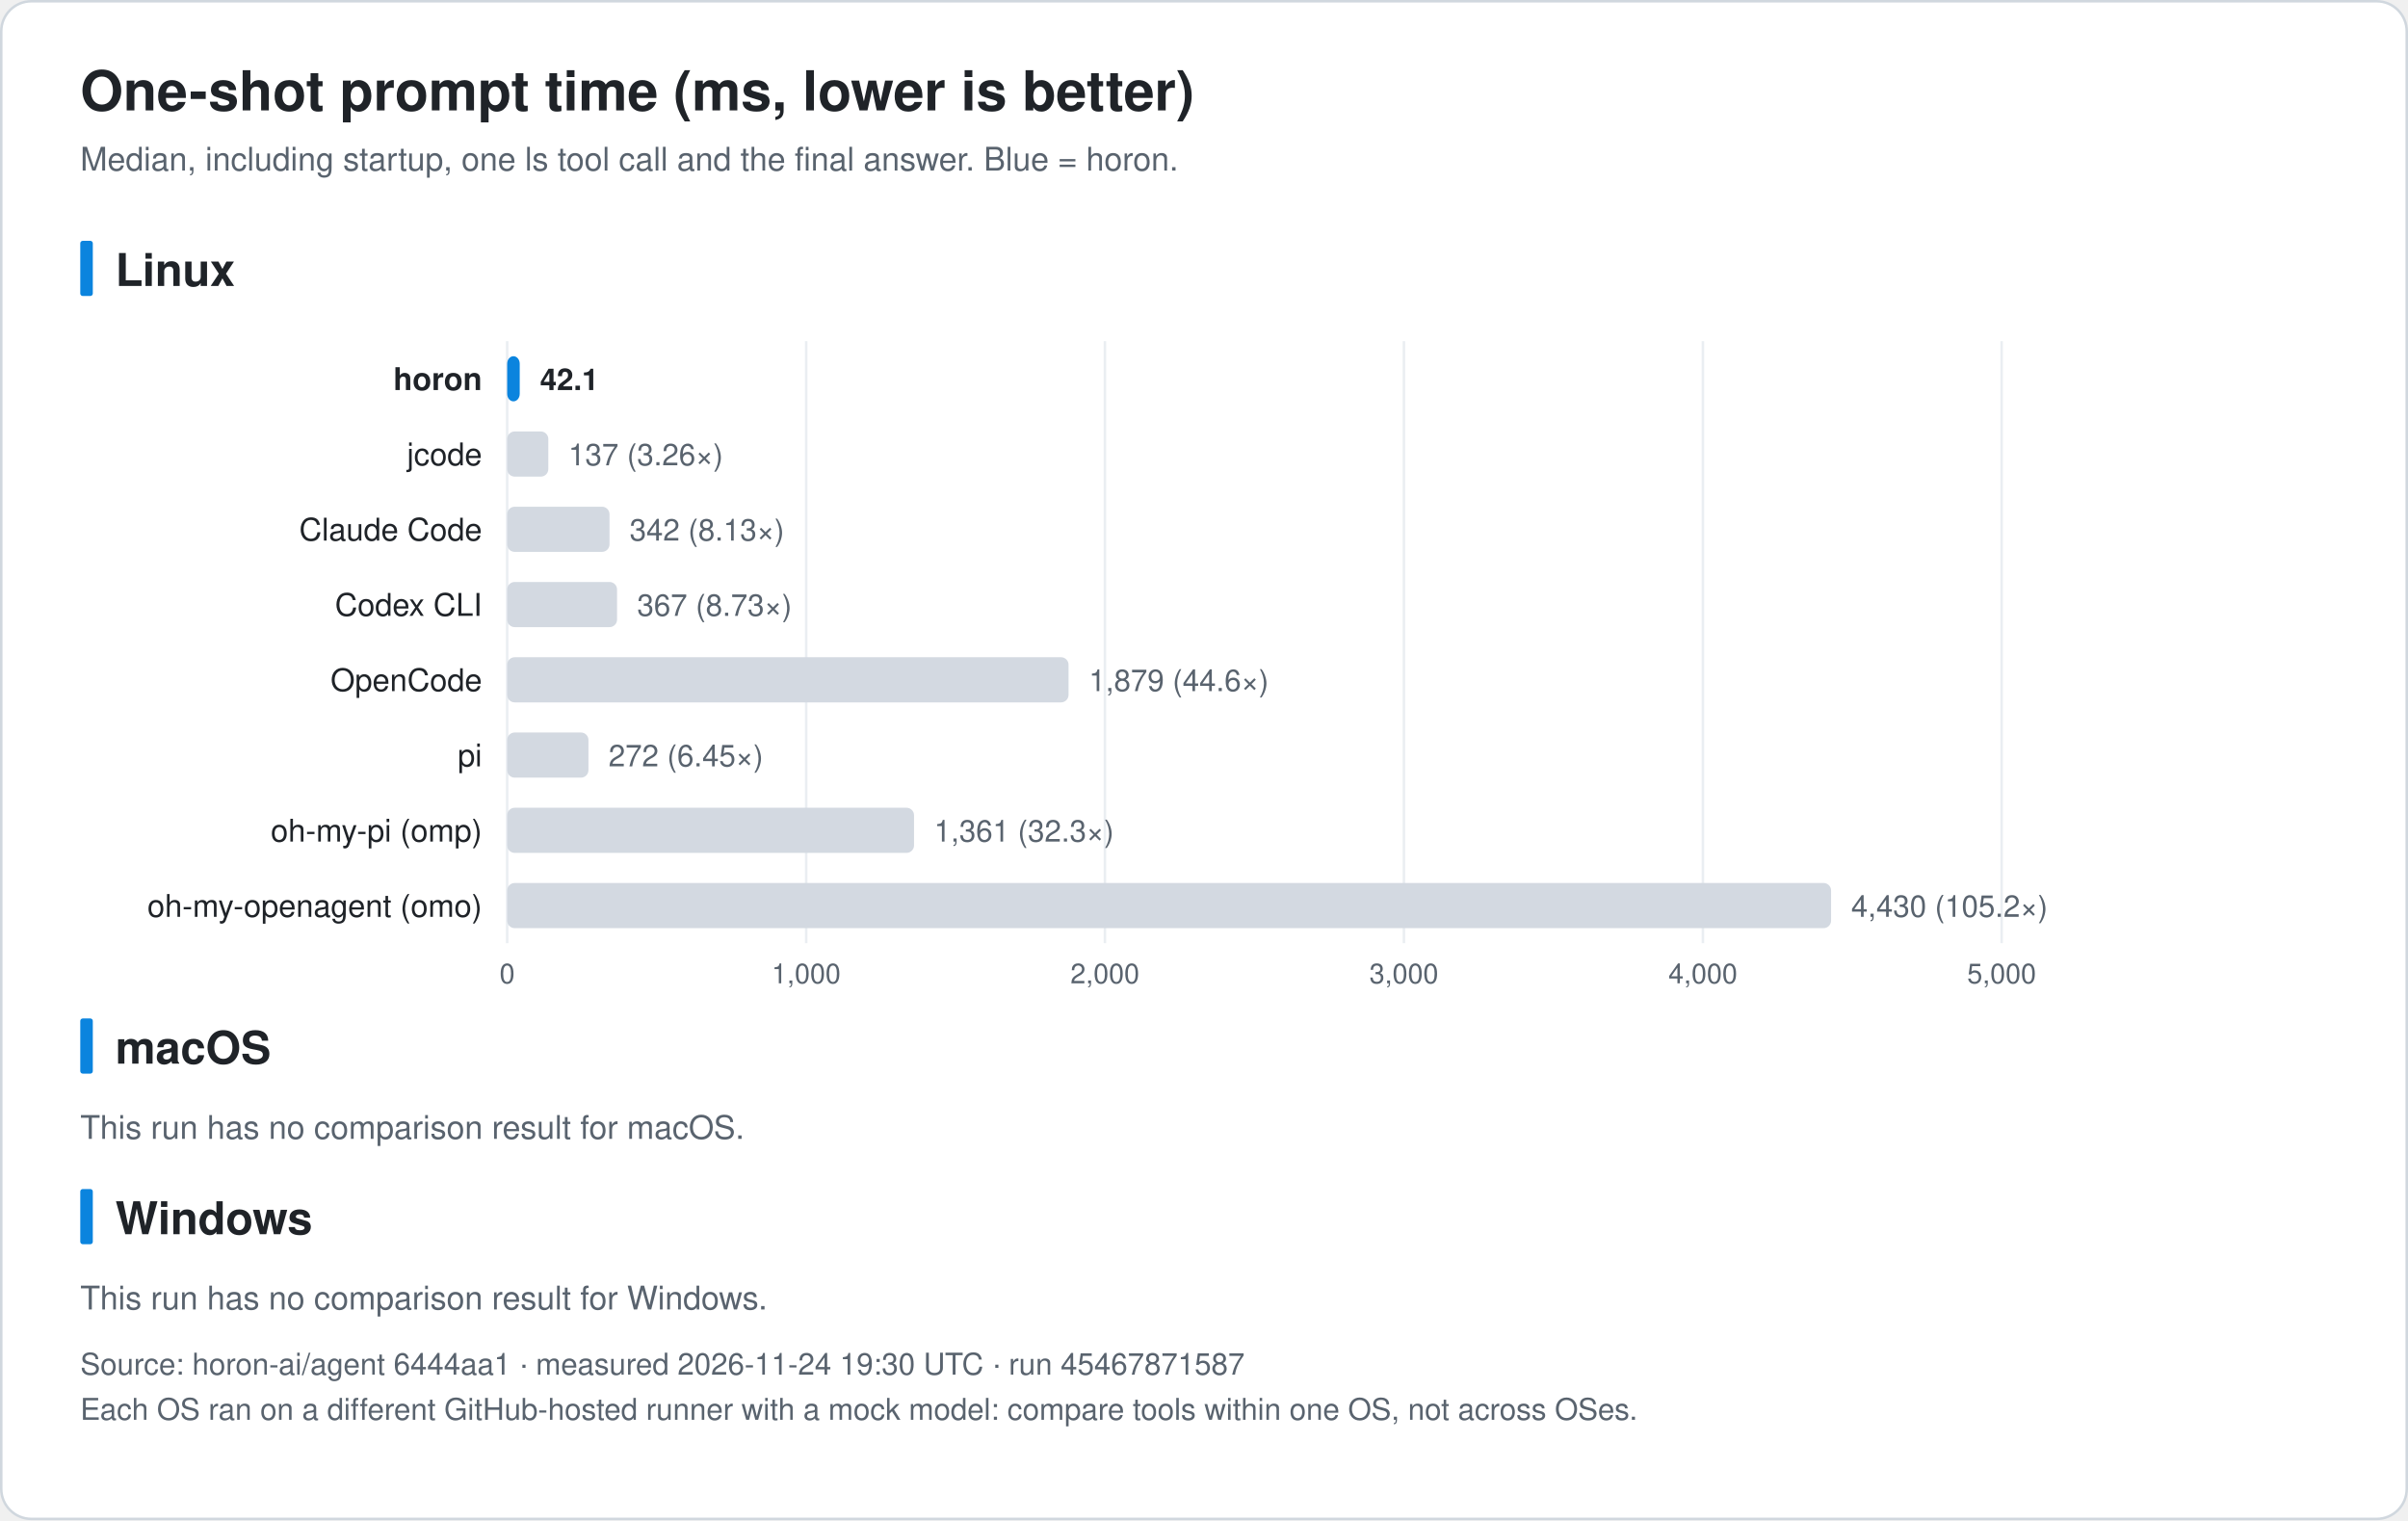
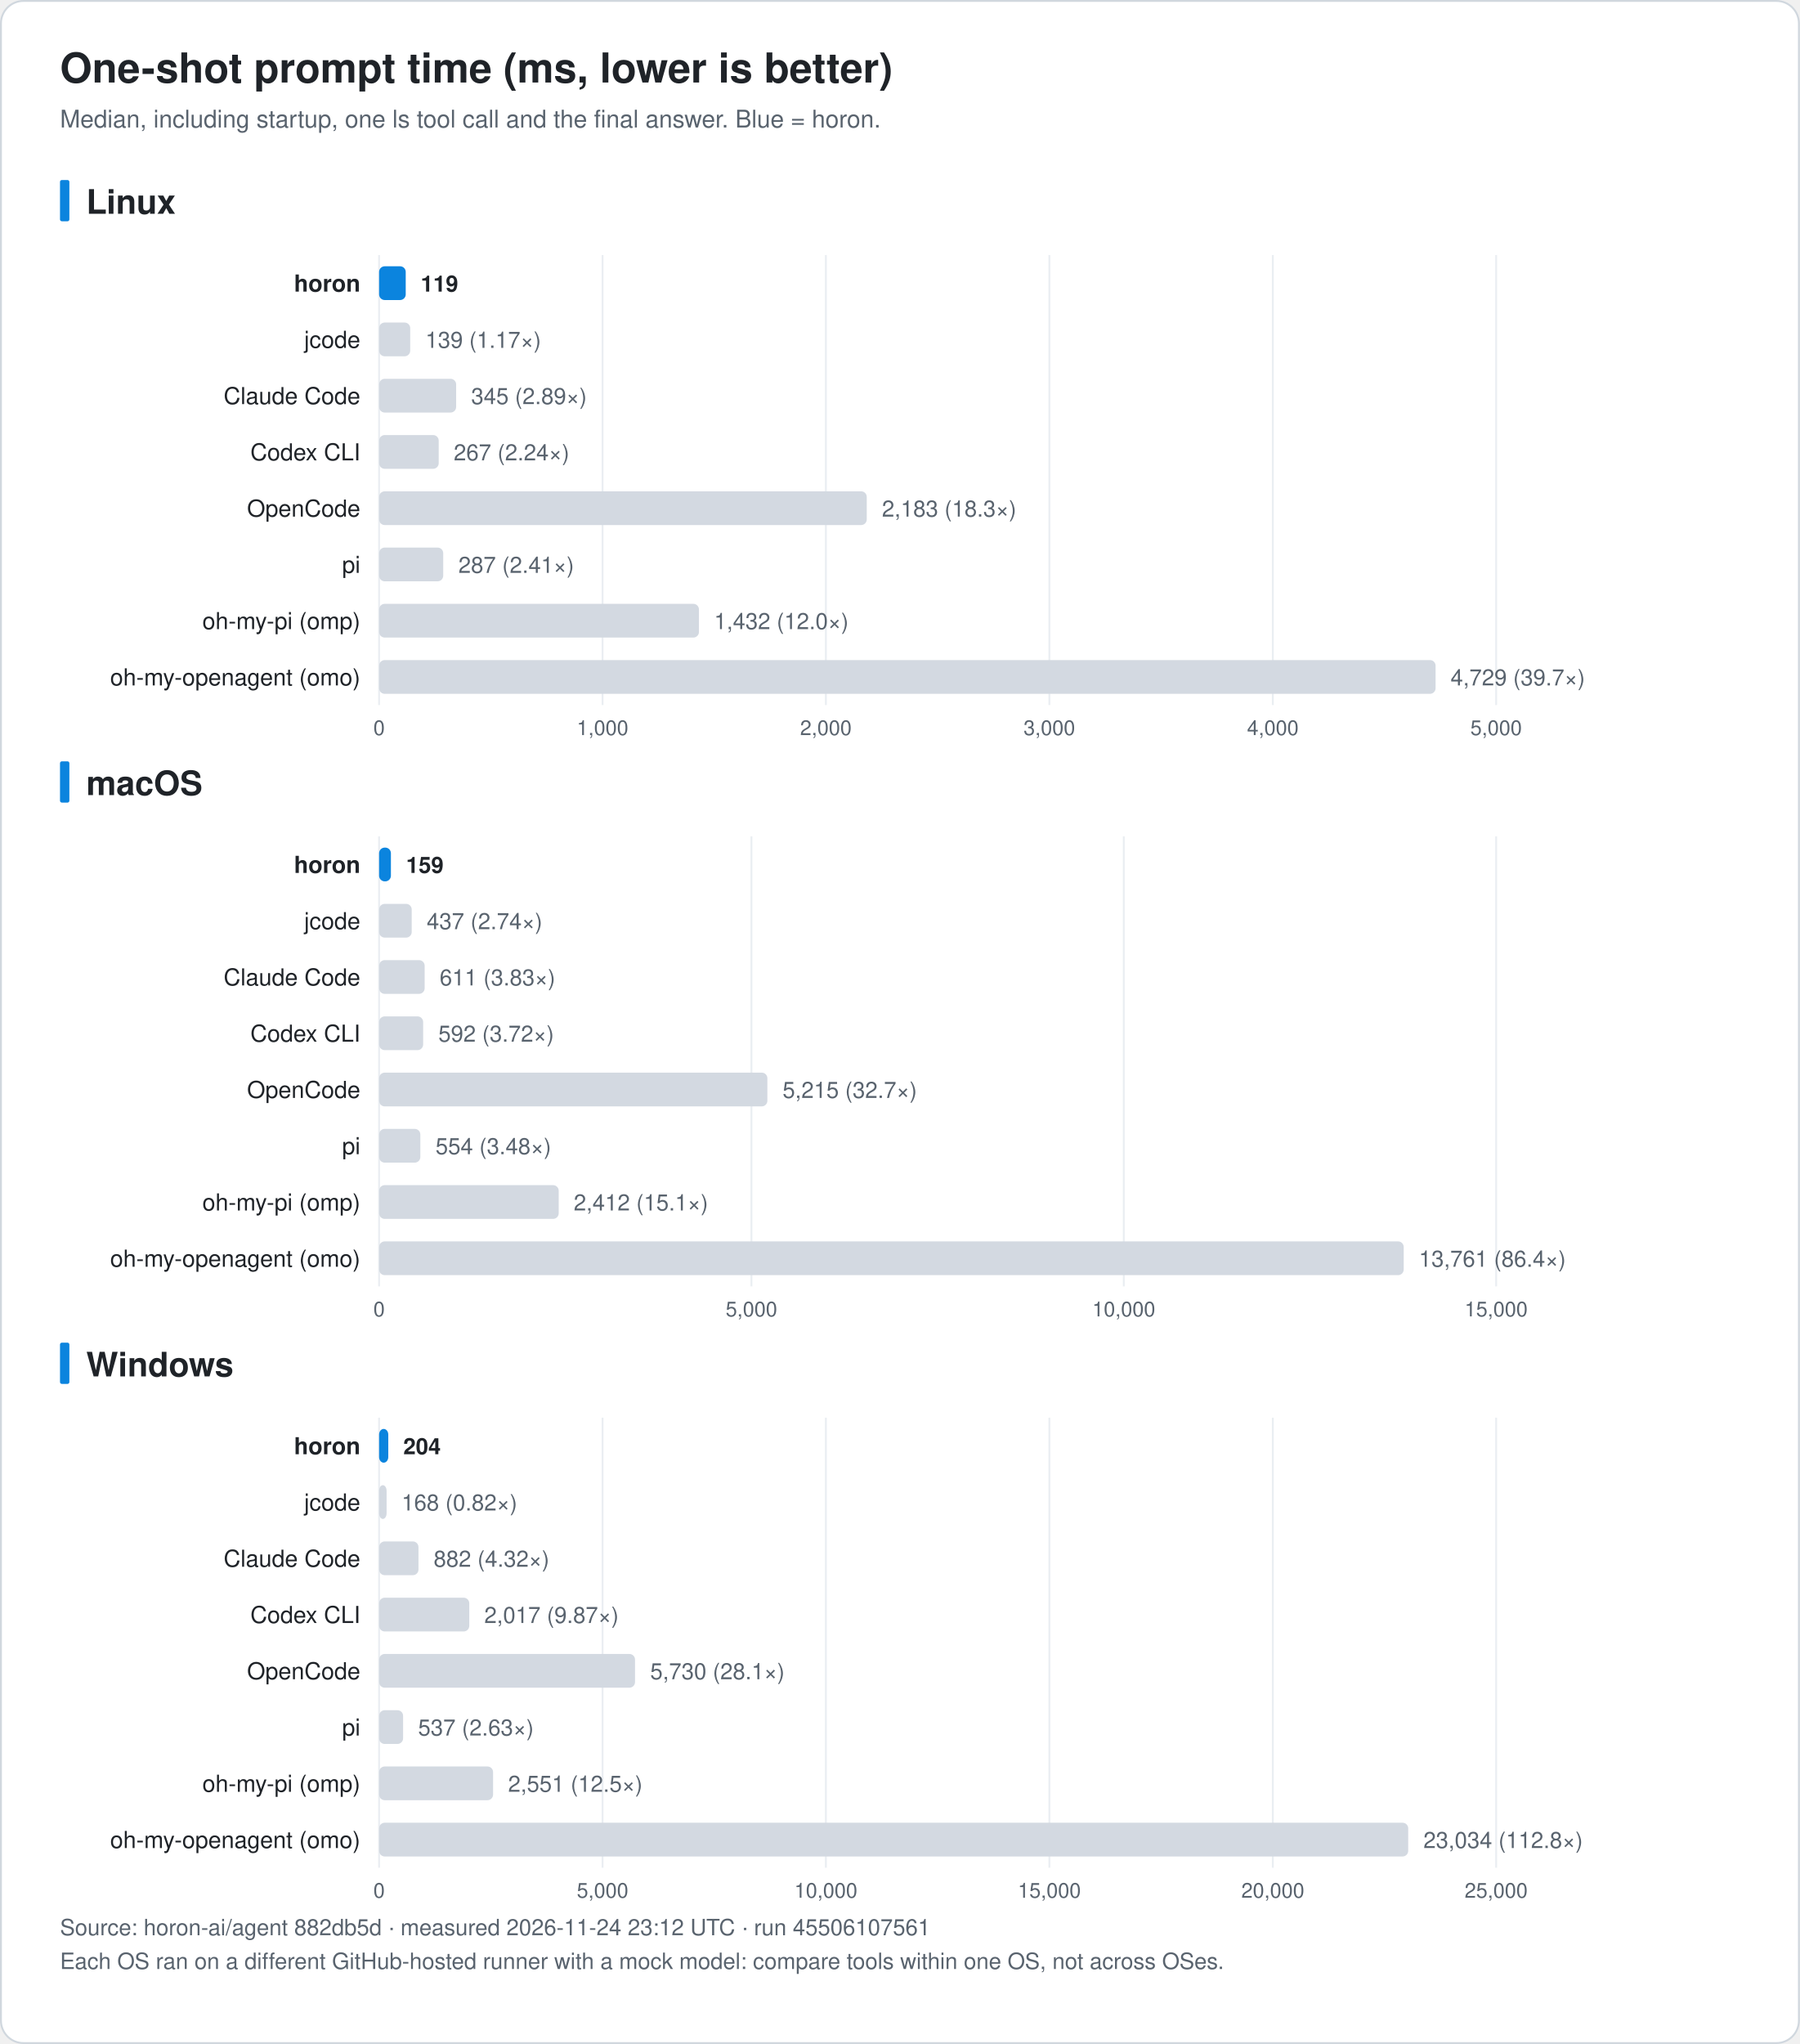
- <svg xmlns="http://www.w3.org/2000/svg" width="960" height="606" viewBox="0 0 960 606" font-family="-apple-system, BlinkMacSystemFont, 'Segoe UI', 'Noto Sans KR', 'Apple SD Gothic Neo', Helvetica, Arial, sans-serif" role="img">
-   <rect x="0.5" y="0.5" width="959" height="605" rx="12" fill="#ffffff" stroke="#d0d7de" />
+ <svg xmlns="http://www.w3.org/2000/svg" width="960" height="1090" viewBox="0 0 960 1090" font-family="-apple-system, BlinkMacSystemFont, 'Segoe UI', 'Noto Sans KR', 'Apple SD Gothic Neo', Helvetica, Arial, sans-serif" role="img">
+   <rect x="0.5" y="0.5" width="959" height="1089" rx="12" fill="#ffffff" stroke="#d0d7de" />
  <text x="32.0" y="44.0" font-size="22" fill="#1f2328" text-anchor="start" font-weight="bold">One-shot prompt time (ms, lower is better)</text>
  <text x="32.0" y="68.0" font-size="13" fill="#59636e" text-anchor="start" font-weight="normal">Median, including startup, one ls tool call and the final answer. Blue = horon.</text>
  <rect x="32" y="96.0" width="5" height="22" rx="1" fill="#0b84de" />
  <text x="46.0" y="114.0" font-size="18" fill="#1f2328" text-anchor="start" font-weight="bold">Linux</text>
  <line x1="202.2" y1="136.0" x2="202.2" y2="376.0" stroke="#eaeef2" />
  <text x="202.2" y="392.0" font-size="11" fill="#59636e" text-anchor="middle" font-weight="normal">0</text>
  <line x1="321.4" y1="136.0" x2="321.4" y2="376.0" stroke="#eaeef2" />
  <text x="321.4" y="392.0" font-size="11" fill="#59636e" text-anchor="middle" font-weight="normal">1,000</text>
  <line x1="440.5" y1="136.0" x2="440.5" y2="376.0" stroke="#eaeef2" />
  <text x="440.5" y="392.0" font-size="11" fill="#59636e" text-anchor="middle" font-weight="normal">2,000</text>
  <line x1="559.7" y1="136.0" x2="559.7" y2="376.0" stroke="#eaeef2" />
  <text x="559.7" y="392.0" font-size="11" fill="#59636e" text-anchor="middle" font-weight="normal">3,000</text>
  <line x1="678.9" y1="136.0" x2="678.9" y2="376.0" stroke="#eaeef2" />
  <text x="678.9" y="392.0" font-size="11" fill="#59636e" text-anchor="middle" font-weight="normal">4,000</text>
  <line x1="798.0" y1="136.0" x2="798.0" y2="376.0" stroke="#eaeef2" />
  <text x="798.0" y="392.0" font-size="11" fill="#59636e" text-anchor="middle" font-weight="normal">5,000</text>
  <text x="192.2" y="155.5" font-size="12.5" fill="#1f2328" text-anchor="end" font-weight="bold">horon</text>
-   <rect x="202.2" y="142.0" width="5.0" height="18" rx="3" fill="#0b84de" />
-   <text x="215.3" y="155.5" font-size="12" fill="#1f2328" text-anchor="start" font-weight="bold">42.1</text>
+   <rect x="202.2" y="142.0" width="14.2" height="18" rx="3" fill="#0b84de" />
+   <text x="224.4" y="155.5" font-size="12" fill="#1f2328" text-anchor="start" font-weight="bold">119</text>
  <text x="192.2" y="185.5" font-size="12.5" fill="#1f2328" text-anchor="end" font-weight="normal">jcode</text>
-   <rect x="202.2" y="172.0" width="16.4" height="18" rx="3" fill="#d3d9e1" />
-   <text x="226.6" y="185.5" font-size="12" fill="#59636e" text-anchor="start" font-weight="normal">137 (3.26×)</text>
+   <rect x="202.2" y="172.0" width="16.6" height="18" rx="3" fill="#d3d9e1" />
+   <text x="226.9" y="185.5" font-size="12" fill="#59636e" text-anchor="start" font-weight="normal">139 (1.17×)</text>
  <text x="192.2" y="215.5" font-size="12.5" fill="#1f2328" text-anchor="end" font-weight="normal">Claude Code</text>
-   <rect x="202.2" y="202.0" width="40.8" height="18" rx="3" fill="#d3d9e1" />
-   <text x="251.0" y="215.5" font-size="12" fill="#59636e" text-anchor="start" font-weight="normal">342 (8.13×)</text>
+   <rect x="202.2" y="202.0" width="41.1" height="18" rx="3" fill="#d3d9e1" />
+   <text x="251.3" y="215.5" font-size="12" fill="#59636e" text-anchor="start" font-weight="normal">345 (2.89×)</text>
  <text x="192.2" y="245.5" font-size="12.5" fill="#1f2328" text-anchor="end" font-weight="normal">Codex CLI</text>
-   <rect x="202.2" y="232.0" width="43.8" height="18" rx="3" fill="#d3d9e1" />
-   <text x="254.0" y="245.5" font-size="12" fill="#59636e" text-anchor="start" font-weight="normal">367 (8.73×)</text>
+   <rect x="202.2" y="232.0" width="31.8" height="18" rx="3" fill="#d3d9e1" />
+   <text x="242.0" y="245.5" font-size="12" fill="#59636e" text-anchor="start" font-weight="normal">267 (2.24×)</text>
  <text x="192.2" y="275.5" font-size="12.5" fill="#1f2328" text-anchor="end" font-weight="normal">OpenCode</text>
-   <rect x="202.2" y="262.0" width="223.8" height="18" rx="3" fill="#d3d9e1" />
-   <text x="434.1" y="275.5" font-size="12" fill="#59636e" text-anchor="start" font-weight="normal">1,879 (44.6×)</text>
+   <rect x="202.2" y="262.0" width="260.1" height="18" rx="3" fill="#d3d9e1" />
+   <text x="470.4" y="275.5" font-size="12" fill="#59636e" text-anchor="start" font-weight="normal">2,183 (18.3×)</text>
  <text x="192.2" y="305.5" font-size="12.5" fill="#1f2328" text-anchor="end" font-weight="normal">pi</text>
-   <rect x="202.2" y="292.0" width="32.4" height="18" rx="3" fill="#d3d9e1" />
-   <text x="242.6" y="305.5" font-size="12" fill="#59636e" text-anchor="start" font-weight="normal">272 (6.45×)</text>
+   <rect x="202.2" y="292.0" width="34.2" height="18" rx="3" fill="#d3d9e1" />
+   <text x="244.5" y="305.5" font-size="12" fill="#59636e" text-anchor="start" font-weight="normal">287 (2.41×)</text>
  <text x="192.2" y="335.5" font-size="12.5" fill="#1f2328" text-anchor="end" font-weight="normal">oh-my-pi (omp)</text>
-   <rect x="202.2" y="322.0" width="162.2" height="18" rx="3" fill="#d3d9e1" />
-   <text x="372.4" y="335.5" font-size="12" fill="#59636e" text-anchor="start" font-weight="normal">1,361 (32.3×)</text>
+   <rect x="202.2" y="322.0" width="170.6" height="18" rx="3" fill="#d3d9e1" />
+   <text x="380.9" y="335.5" font-size="12" fill="#59636e" text-anchor="start" font-weight="normal">1,432 (12.0×)</text>
  <text x="192.2" y="365.5" font-size="12.5" fill="#1f2328" text-anchor="end" font-weight="normal">oh-my-openagent (omo)</text>
-   <rect x="202.2" y="352.0" width="527.8" height="18" rx="3" fill="#d3d9e1" />
-   <text x="738.0" y="365.5" font-size="12" fill="#59636e" text-anchor="start" font-weight="normal">4,430 (105.2×)</text>
+   <rect x="202.2" y="352.0" width="563.5" height="18" rx="3" fill="#d3d9e1" />
+   <text x="773.7" y="365.5" font-size="12" fill="#59636e" text-anchor="start" font-weight="normal">4,729 (39.7×)</text>
  <rect x="32" y="406.0" width="5" height="22" rx="1" fill="#0b84de" />
  <text x="46.0" y="424.0" font-size="18" fill="#1f2328" text-anchor="start" font-weight="bold">macOS</text>
-   <text x="32.0" y="454.0" font-size="13" fill="#59636e" text-anchor="start" font-weight="normal">This run has no comparison result for macOS.</text>
-   <rect x="32" y="474.0" width="5" height="22" rx="1" fill="#0b84de" />
-   <text x="46.0" y="492.0" font-size="18" fill="#1f2328" text-anchor="start" font-weight="bold">Windows</text>
-   <text x="32.0" y="522.0" font-size="13" fill="#59636e" text-anchor="start" font-weight="normal">This run has no comparison result for Windows.</text>
-   <text x="32.0" y="548.0" font-size="12" fill="#59636e" text-anchor="start" font-weight="normal">Source: horon-ai/agent 6444aa1 · measured 2026-11-24 19:30 UTC · run 45467871587</text>
-   <text x="32.0" y="566.0" font-size="12" fill="#59636e" text-anchor="start" font-weight="normal">Each OS ran on a different GitHub-hosted runner with a mock model: compare tools within one OS, not across OSes.</text>
+   <line x1="202.2" y1="446.0" x2="202.2" y2="686.0" stroke="#eaeef2" />
+   <text x="202.2" y="702.0" font-size="11" fill="#59636e" text-anchor="middle" font-weight="normal">0</text>
+   <line x1="400.8" y1="446.0" x2="400.8" y2="686.0" stroke="#eaeef2" />
+   <text x="400.8" y="702.0" font-size="11" fill="#59636e" text-anchor="middle" font-weight="normal">5,000</text>
+   <line x1="599.4" y1="446.0" x2="599.4" y2="686.0" stroke="#eaeef2" />
+   <text x="599.4" y="702.0" font-size="11" fill="#59636e" text-anchor="middle" font-weight="normal">10,000</text>
+   <line x1="798.0" y1="446.0" x2="798.0" y2="686.0" stroke="#eaeef2" />
+   <text x="798.0" y="702.0" font-size="11" fill="#59636e" text-anchor="middle" font-weight="normal">15,000</text>
+   <text x="192.2" y="465.5" font-size="12.5" fill="#1f2328" text-anchor="end" font-weight="bold">horon</text>
+   <rect x="202.2" y="452.0" width="6.3" height="18" rx="3" fill="#0b84de" />
+   <text x="216.6" y="465.5" font-size="12" fill="#1f2328" text-anchor="start" font-weight="bold">159</text>
+   <text x="192.2" y="495.5" font-size="12.5" fill="#1f2328" text-anchor="end" font-weight="normal">jcode</text>
+   <rect x="202.2" y="482.0" width="17.4" height="18" rx="3" fill="#d3d9e1" />
+   <text x="227.6" y="495.5" font-size="12" fill="#59636e" text-anchor="start" font-weight="normal">437 (2.74×)</text>
+   <text x="192.2" y="525.5" font-size="12.5" fill="#1f2328" text-anchor="end" font-weight="normal">Claude Code</text>
+   <rect x="202.2" y="512.0" width="24.3" height="18" rx="3" fill="#d3d9e1" />
+   <text x="234.5" y="525.5" font-size="12" fill="#59636e" text-anchor="start" font-weight="normal">611 (3.83×)</text>
+   <text x="192.2" y="555.5" font-size="12.5" fill="#1f2328" text-anchor="end" font-weight="normal">Codex CLI</text>
+   <rect x="202.2" y="542.0" width="23.5" height="18" rx="3" fill="#d3d9e1" />
+   <text x="233.8" y="555.5" font-size="12" fill="#59636e" text-anchor="start" font-weight="normal">592 (3.72×)</text>
+   <text x="192.2" y="585.5" font-size="12.5" fill="#1f2328" text-anchor="end" font-weight="normal">OpenCode</text>
+   <rect x="202.2" y="572.0" width="207.1" height="18" rx="3" fill="#d3d9e1" />
+   <text x="417.4" y="585.5" font-size="12" fill="#59636e" text-anchor="start" font-weight="normal">5,215 (32.7×)</text>
+   <text x="192.2" y="615.5" font-size="12.5" fill="#1f2328" text-anchor="end" font-weight="normal">pi</text>
+   <rect x="202.2" y="602.0" width="22.0" height="18" rx="3" fill="#d3d9e1" />
+   <text x="232.3" y="615.5" font-size="12" fill="#59636e" text-anchor="start" font-weight="normal">554 (3.48×)</text>
+   <text x="192.2" y="645.5" font-size="12.5" fill="#1f2328" text-anchor="end" font-weight="normal">oh-my-pi (omp)</text>
+   <rect x="202.2" y="632.0" width="95.8" height="18" rx="3" fill="#d3d9e1" />
+   <text x="306.0" y="645.5" font-size="12" fill="#59636e" text-anchor="start" font-weight="normal">2,412 (15.1×)</text>
+   <text x="192.2" y="675.5" font-size="12.5" fill="#1f2328" text-anchor="end" font-weight="normal">oh-my-openagent (omo)</text>
+   <rect x="202.2" y="662.0" width="546.5" height="18" rx="3" fill="#d3d9e1" />
+   <text x="756.8" y="675.5" font-size="12" fill="#59636e" text-anchor="start" font-weight="normal">13,761 (86.4×)</text>
+   <rect x="32" y="716.0" width="5" height="22" rx="1" fill="#0b84de" />
+   <text x="46.0" y="734.0" font-size="18" fill="#1f2328" text-anchor="start" font-weight="bold">Windows</text>
+   <line x1="202.2" y1="756.0" x2="202.2" y2="996.0" stroke="#eaeef2" />
+   <text x="202.2" y="1012.0" font-size="11" fill="#59636e" text-anchor="middle" font-weight="normal">0</text>
+   <line x1="321.4" y1="756.0" x2="321.4" y2="996.0" stroke="#eaeef2" />
+   <text x="321.4" y="1012.0" font-size="11" fill="#59636e" text-anchor="middle" font-weight="normal">5,000</text>
+   <line x1="440.5" y1="756.0" x2="440.5" y2="996.0" stroke="#eaeef2" />
+   <text x="440.5" y="1012.0" font-size="11" fill="#59636e" text-anchor="middle" font-weight="normal">10,000</text>
+   <line x1="559.7" y1="756.0" x2="559.7" y2="996.0" stroke="#eaeef2" />
+   <text x="559.7" y="1012.0" font-size="11" fill="#59636e" text-anchor="middle" font-weight="normal">15,000</text>
+   <line x1="678.9" y1="756.0" x2="678.9" y2="996.0" stroke="#eaeef2" />
+   <text x="678.9" y="1012.0" font-size="11" fill="#59636e" text-anchor="middle" font-weight="normal">20,000</text>
+   <line x1="798.0" y1="756.0" x2="798.0" y2="996.0" stroke="#eaeef2" />
+   <text x="798.0" y="1012.0" font-size="11" fill="#59636e" text-anchor="middle" font-weight="normal">25,000</text>
+   <text x="192.2" y="775.5" font-size="12.5" fill="#1f2328" text-anchor="end" font-weight="bold">horon</text>
+   <rect x="202.2" y="762.0" width="4.9" height="18" rx="3" fill="#0b84de" />
+   <text x="215.1" y="775.5" font-size="12" fill="#1f2328" text-anchor="start" font-weight="bold">204</text>
+   <text x="192.2" y="805.5" font-size="12.5" fill="#1f2328" text-anchor="end" font-weight="normal">jcode</text>
+   <rect x="202.2" y="792.0" width="4.0" height="18" rx="3" fill="#d3d9e1" />
+   <text x="214.2" y="805.5" font-size="12" fill="#59636e" text-anchor="start" font-weight="normal">168 (0.82×)</text>
+   <text x="192.2" y="835.5" font-size="12.5" fill="#1f2328" text-anchor="end" font-weight="normal">Claude Code</text>
+   <rect x="202.2" y="822.0" width="21.0" height="18" rx="3" fill="#d3d9e1" />
+   <text x="231.3" y="835.5" font-size="12" fill="#59636e" text-anchor="start" font-weight="normal">882 (4.32×)</text>
+   <text x="192.2" y="865.5" font-size="12.5" fill="#1f2328" text-anchor="end" font-weight="normal">Codex CLI</text>
+   <rect x="202.2" y="852.0" width="48.1" height="18" rx="3" fill="#d3d9e1" />
+   <text x="258.3" y="865.5" font-size="12" fill="#59636e" text-anchor="start" font-weight="normal">2,017 (9.87×)</text>
+   <text x="192.2" y="895.5" font-size="12.5" fill="#1f2328" text-anchor="end" font-weight="normal">OpenCode</text>
+   <rect x="202.2" y="882.0" width="136.5" height="18" rx="3" fill="#d3d9e1" />
+   <text x="346.8" y="895.5" font-size="12" fill="#59636e" text-anchor="start" font-weight="normal">5,730 (28.1×)</text>
+   <text x="192.2" y="925.5" font-size="12.5" fill="#1f2328" text-anchor="end" font-weight="normal">pi</text>
+   <rect x="202.2" y="912.0" width="12.8" height="18" rx="3" fill="#d3d9e1" />
+   <text x="223.0" y="925.5" font-size="12" fill="#59636e" text-anchor="start" font-weight="normal">537 (2.63×)</text>
+   <text x="192.2" y="955.5" font-size="12.5" fill="#1f2328" text-anchor="end" font-weight="normal">oh-my-pi (omp)</text>
+   <rect x="202.2" y="942.0" width="60.8" height="18" rx="3" fill="#d3d9e1" />
+   <text x="271.0" y="955.5" font-size="12" fill="#59636e" text-anchor="start" font-weight="normal">2,551 (12.5×)</text>
+   <text x="192.2" y="985.5" font-size="12.5" fill="#1f2328" text-anchor="end" font-weight="normal">oh-my-openagent (omo)</text>
+   <rect x="202.2" y="972.0" width="548.9" height="18" rx="3" fill="#d3d9e1" />
+   <text x="759.2" y="985.5" font-size="12" fill="#59636e" text-anchor="start" font-weight="normal">23,034 (112.8×)</text>
+   <text x="32.0" y="1032.0" font-size="12" fill="#59636e" text-anchor="start" font-weight="normal">Source: horon-ai/agent 882db5d · measured 2026-11-24 23:12 UTC · run 45506107561</text>
+   <text x="32.0" y="1050.0" font-size="12" fill="#59636e" text-anchor="start" font-weight="normal">Each OS ran on a different GitHub-hosted runner with a mock model: compare tools within one OS, not across OSes.</text>
</svg>
